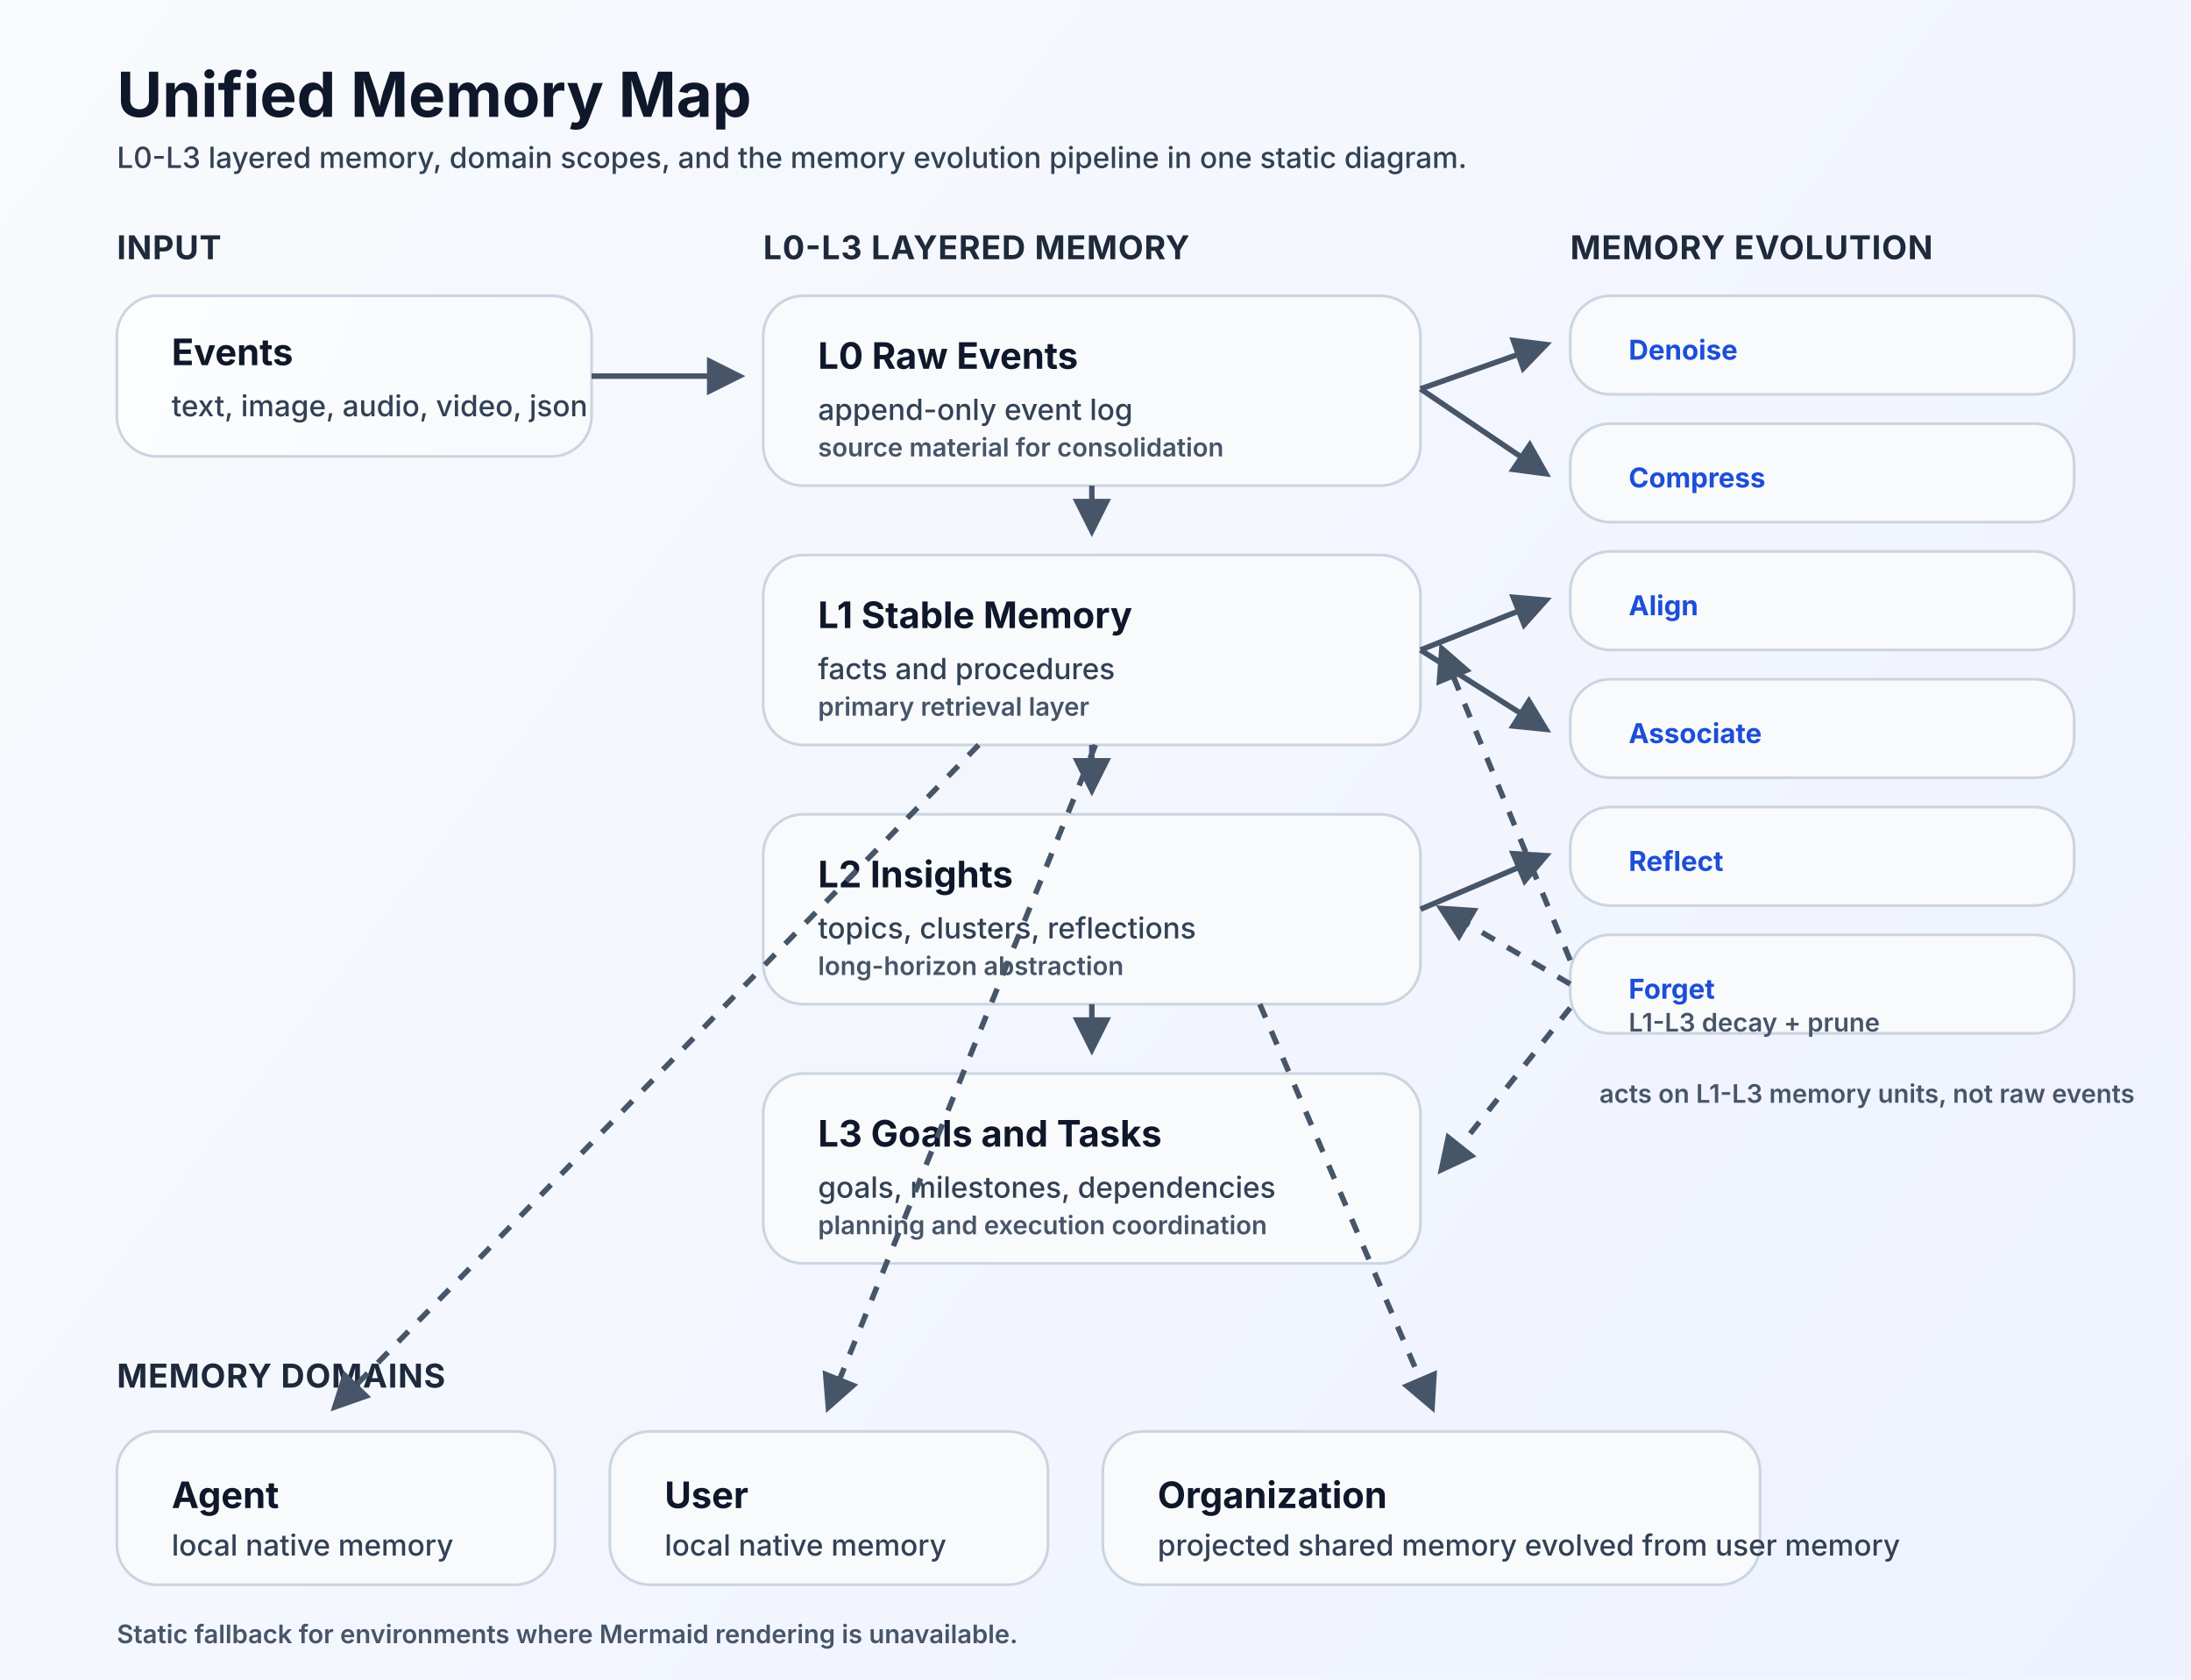
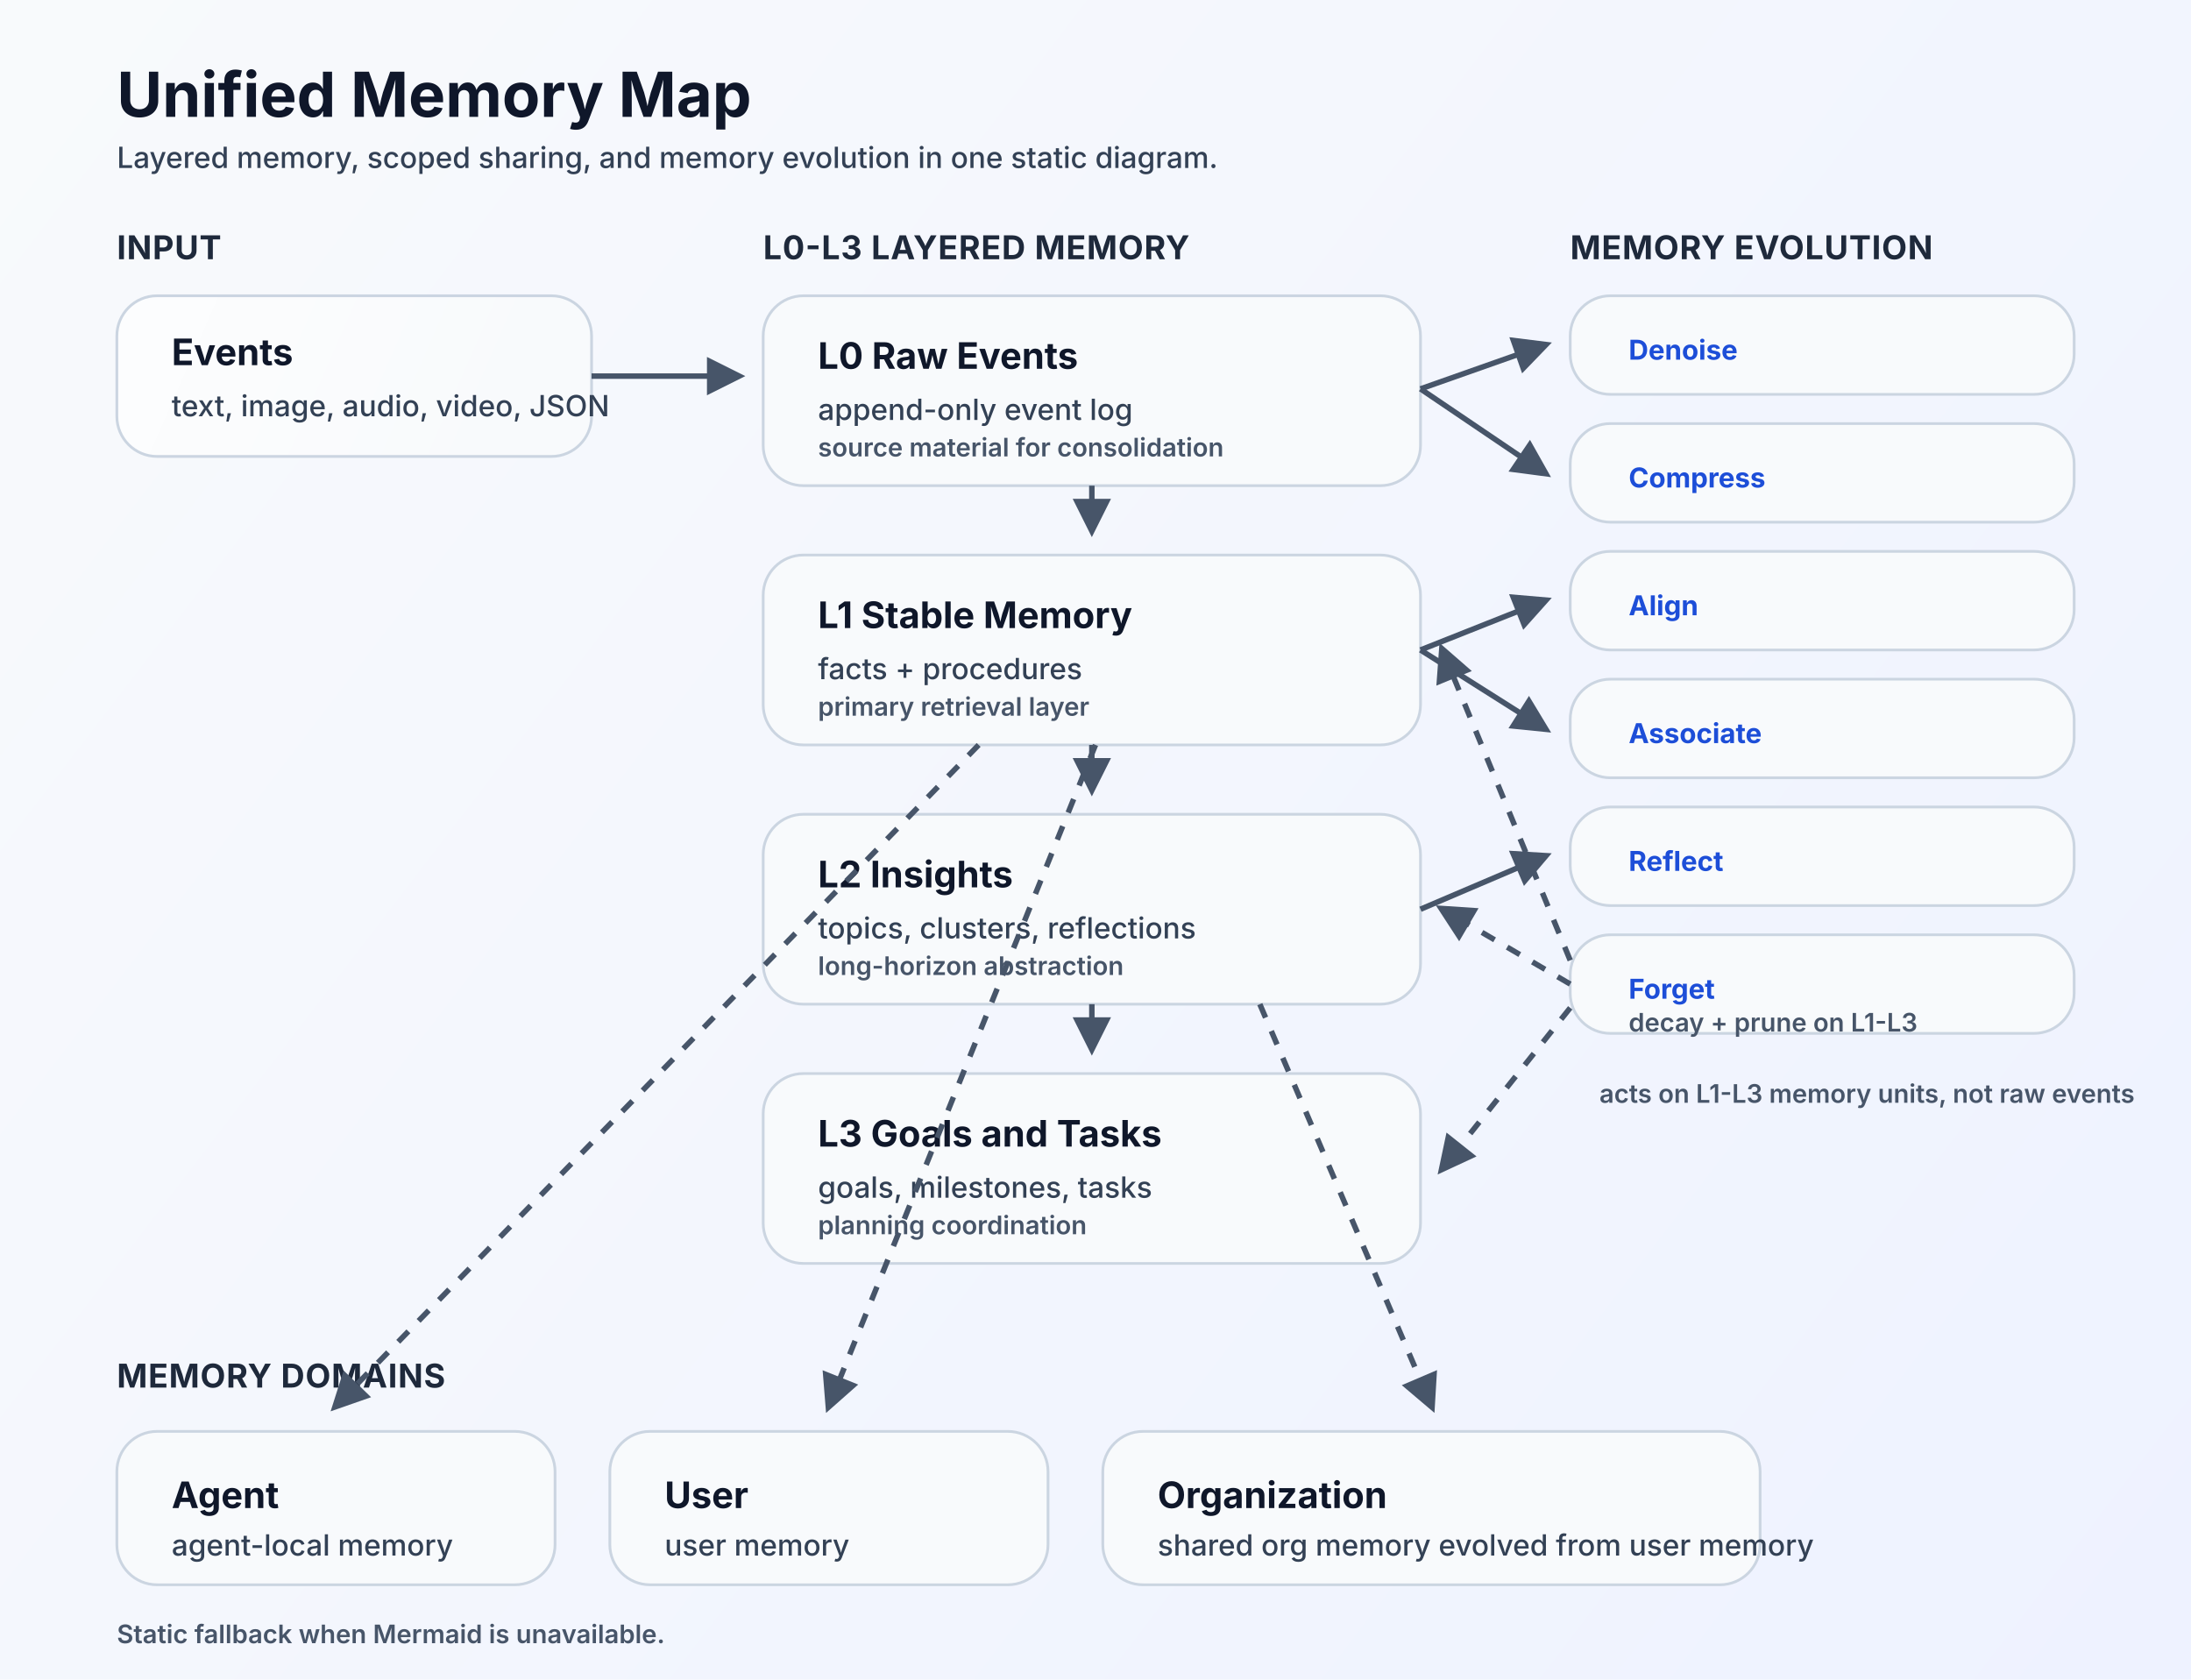
<svg xmlns="http://www.w3.org/2000/svg" width="1200" height="920" viewBox="0 0 1200 920" fill="none">
  <defs>
    <linearGradient id="bg" x1="0" y1="0" x2="1200" y2="920" gradientUnits="userSpaceOnUse">
      <stop stop-color="#F8FAFC" />
      <stop offset="1" stop-color="#EEF2FF" />
    </linearGradient>
    <linearGradient id="panel" x1="0" y1="0" x2="320" y2="140" gradientUnits="userSpaceOnUse">
      <stop stop-color="#FFFFFF" />
      <stop offset="1" stop-color="#F8FAFC" />
    </linearGradient>
    <marker id="arrow" viewBox="0 0 10 10" refX="8" refY="5" markerWidth="7" markerHeight="7" orient="auto-start-reverse">
      <path d="M 0 0 L 10 5 L 0 10 z" fill="#475569" />
    </marker>
    <style>
      .title { font: 700 34px ui-sans-serif, -apple-system, BlinkMacSystemFont, "Segoe UI", sans-serif; fill: #0F172A; }
      .section { font: 700 18px ui-sans-serif, -apple-system, BlinkMacSystemFont, "Segoe UI", sans-serif; fill: #1E293B; letter-spacing: 0.4px; }
      .label { font: 700 20px ui-sans-serif, -apple-system, BlinkMacSystemFont, "Segoe UI", sans-serif; fill: #0F172A; }
      .body { font: 500 16px ui-sans-serif, -apple-system, BlinkMacSystemFont, "Segoe UI", sans-serif; fill: #334155; }
      .small { font: 600 14px ui-sans-serif, -apple-system, BlinkMacSystemFont, "Segoe UI", sans-serif; fill: #475569; }
      .chip { font: 700 15px ui-sans-serif, -apple-system, BlinkMacSystemFont, "Segoe UI", sans-serif; fill: #1D4ED8; }
      .card { fill: url(#panel); stroke: #CBD5E1; stroke-width: 1.5; rx: 22; }
    </style>
  </defs>
  <rect width="1200" height="920" fill="url(#bg)" />
  <text x="64" y="64" class="title">Unified Memory Map</text>
-   <text x="64" y="92" class="body">L0-L3 layered memory, domain scopes, and the memory evolution pipeline in one static diagram.</text>
+   <text x="64" y="92" class="body">Layered memory, scoped sharing, and memory evolution in one static diagram.</text>
  <text x="64" y="142" class="section">INPUT</text>
  <rect x="64" y="162" width="260" height="88" class="card" />
  <text x="94" y="200" class="label">Events</text>
-   <text x="94" y="228" class="body">text, image, audio, video, json</text>
+   <text x="94" y="228" class="body">text, image, audio, video, JSON</text>
  <text x="418" y="142" class="section">L0-L3 LAYERED MEMORY</text>
  <rect x="418" y="162" width="360" height="104" class="card" />
  <text x="448" y="202" class="label">L0 Raw Events</text>
  <text x="448" y="230" class="body">append-only event log</text>
  <text x="448" y="250" class="small">source material for consolidation</text>
  <rect x="418" y="304" width="360" height="104" class="card" />
  <text x="448" y="344" class="label">L1 Stable Memory</text>
-   <text x="448" y="372" class="body">facts and procedures</text>
+   <text x="448" y="372" class="body">facts + procedures</text>
  <text x="448" y="392" class="small">primary retrieval layer</text>
  <rect x="418" y="446" width="360" height="104" class="card" />
  <text x="448" y="486" class="label">L2 Insights</text>
  <text x="448" y="514" class="body">topics, clusters, reflections</text>
  <text x="448" y="534" class="small">long-horizon abstraction</text>
  <rect x="418" y="588" width="360" height="104" class="card" />
  <text x="448" y="628" class="label">L3 Goals and Tasks</text>
-   <text x="448" y="656" class="body">goals, milestones, dependencies</text>
-   <text x="448" y="676" class="small">planning and execution coordination</text>
+   <text x="448" y="656" class="body">goals, milestones, tasks</text>
+   <text x="448" y="676" class="small">planning coordination</text>
  <text x="860" y="142" class="section">MEMORY EVOLUTION</text>
  <rect x="860" y="162" width="276" height="54" class="card" />
  <text x="892" y="197" class="chip">Denoise</text>
  <rect x="860" y="232" width="276" height="54" class="card" />
  <text x="892" y="267" class="chip">Compress</text>
  <rect x="860" y="302" width="276" height="54" class="card" />
  <text x="892" y="337" class="chip">Align</text>
  <rect x="860" y="372" width="276" height="54" class="card" />
  <text x="892" y="407" class="chip">Associate</text>
  <rect x="860" y="442" width="276" height="54" class="card" />
  <text x="892" y="477" class="chip">Reflect</text>
  <rect x="860" y="512" width="276" height="54" class="card" />
  <text x="892" y="547" class="chip">Forget</text>
-   <text x="892" y="565" class="small">L1-L3 decay + prune</text>
+   <text x="892" y="565" class="small">decay + prune on L1-L3</text>
  <text x="64" y="760" class="section">MEMORY DOMAINS</text>
  <rect x="64" y="784" width="240" height="84" class="card" />
  <text x="94" y="826" class="label">Agent</text>
-   <text x="94" y="852" class="body">local native memory</text>
+   <text x="94" y="852" class="body">agent-local memory</text>
  <rect x="334" y="784" width="240" height="84" class="card" />
  <text x="364" y="826" class="label">User</text>
-   <text x="364" y="852" class="body">local native memory</text>
+   <text x="364" y="852" class="body">user memory</text>
  <rect x="604" y="784" width="360" height="84" class="card" />
  <text x="634" y="826" class="label">Organization</text>
-   <text x="634" y="852" class="body">projected shared memory evolved from user memory</text>
+   <text x="634" y="852" class="body">shared org memory evolved from user memory</text>
  <line x1="324" y1="206" x2="404" y2="206" stroke="#475569" stroke-width="3" marker-end="url(#arrow)" />
  <line x1="598" y1="266" x2="598" y2="290" stroke="#475569" stroke-width="3" marker-end="url(#arrow)" />
  <line x1="598" y1="408" x2="598" y2="432" stroke="#475569" stroke-width="3" marker-end="url(#arrow)" />
  <line x1="598" y1="550" x2="598" y2="574" stroke="#475569" stroke-width="3" marker-end="url(#arrow)" />
  <line x1="778" y1="213" x2="846" y2="189" stroke="#475569" stroke-width="3" marker-end="url(#arrow)" />
  <line x1="778" y1="213" x2="846" y2="259" stroke="#475569" stroke-width="3" marker-end="url(#arrow)" />
  <line x1="778" y1="356" x2="846" y2="329" stroke="#475569" stroke-width="3" marker-end="url(#arrow)" />
  <line x1="778" y1="356" x2="846" y2="399" stroke="#475569" stroke-width="3" marker-end="url(#arrow)" />
  <line x1="778" y1="498" x2="846" y2="469" stroke="#475569" stroke-width="3" marker-end="url(#arrow)" />
  <line x1="860" y1="526" x2="790" y2="356" stroke="#475569" stroke-width="3" stroke-dasharray="8 8" marker-end="url(#arrow)" />
  <line x1="860" y1="539" x2="790" y2="498" stroke="#475569" stroke-width="3" stroke-dasharray="8 8" marker-end="url(#arrow)" />
  <line x1="860" y1="552" x2="790" y2="640" stroke="#475569" stroke-width="3" stroke-dasharray="8 8" marker-end="url(#arrow)" />
  <line x1="536" y1="408" x2="184" y2="770" stroke="#475569" stroke-width="3" stroke-dasharray="8 8" marker-end="url(#arrow)" />
  <line x1="600" y1="408" x2="454" y2="770" stroke="#475569" stroke-width="3" stroke-dasharray="8 8" marker-end="url(#arrow)" />
  <line x1="690" y1="550" x2="784" y2="770" stroke="#475569" stroke-width="3" stroke-dasharray="8 8" marker-end="url(#arrow)" />
  <text x="876" y="604" class="small">acts on L1-L3 memory units, not raw events</text>
-   <text x="64" y="900" class="small">Static fallback for environments where Mermaid rendering is unavailable.</text>
+   <text x="64" y="900" class="small">Static fallback when Mermaid is unavailable.</text>
</svg>
